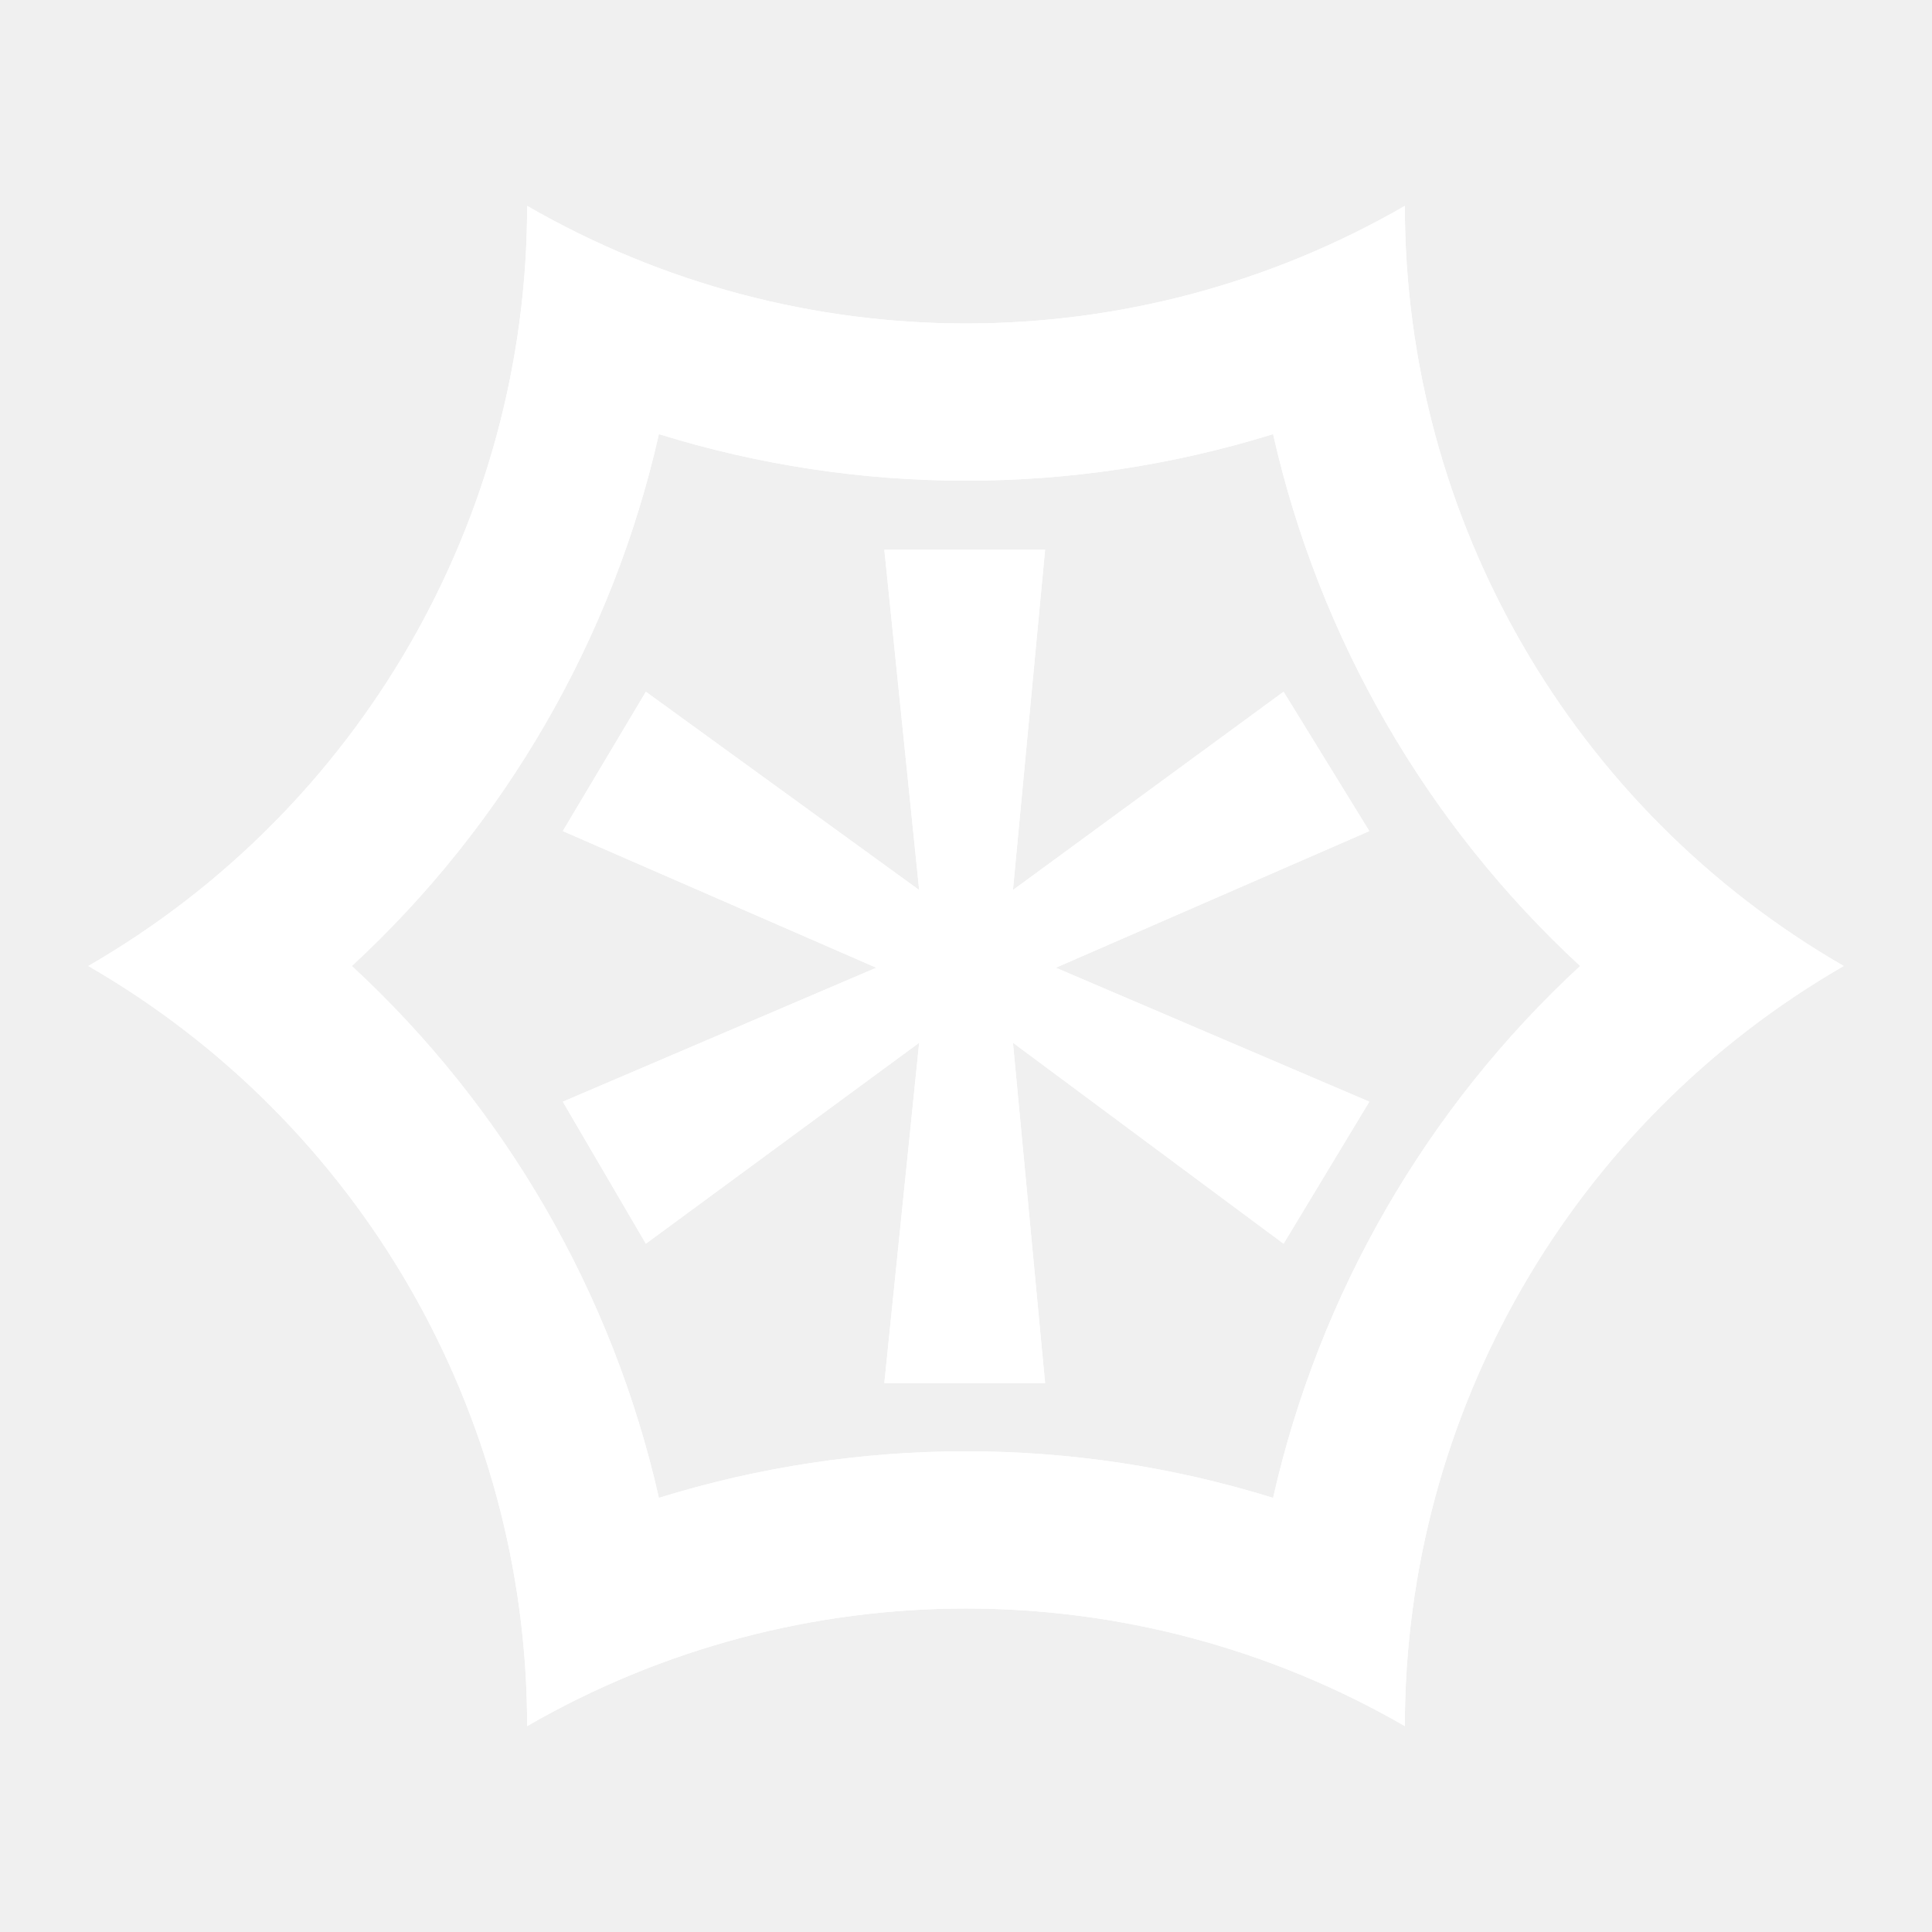
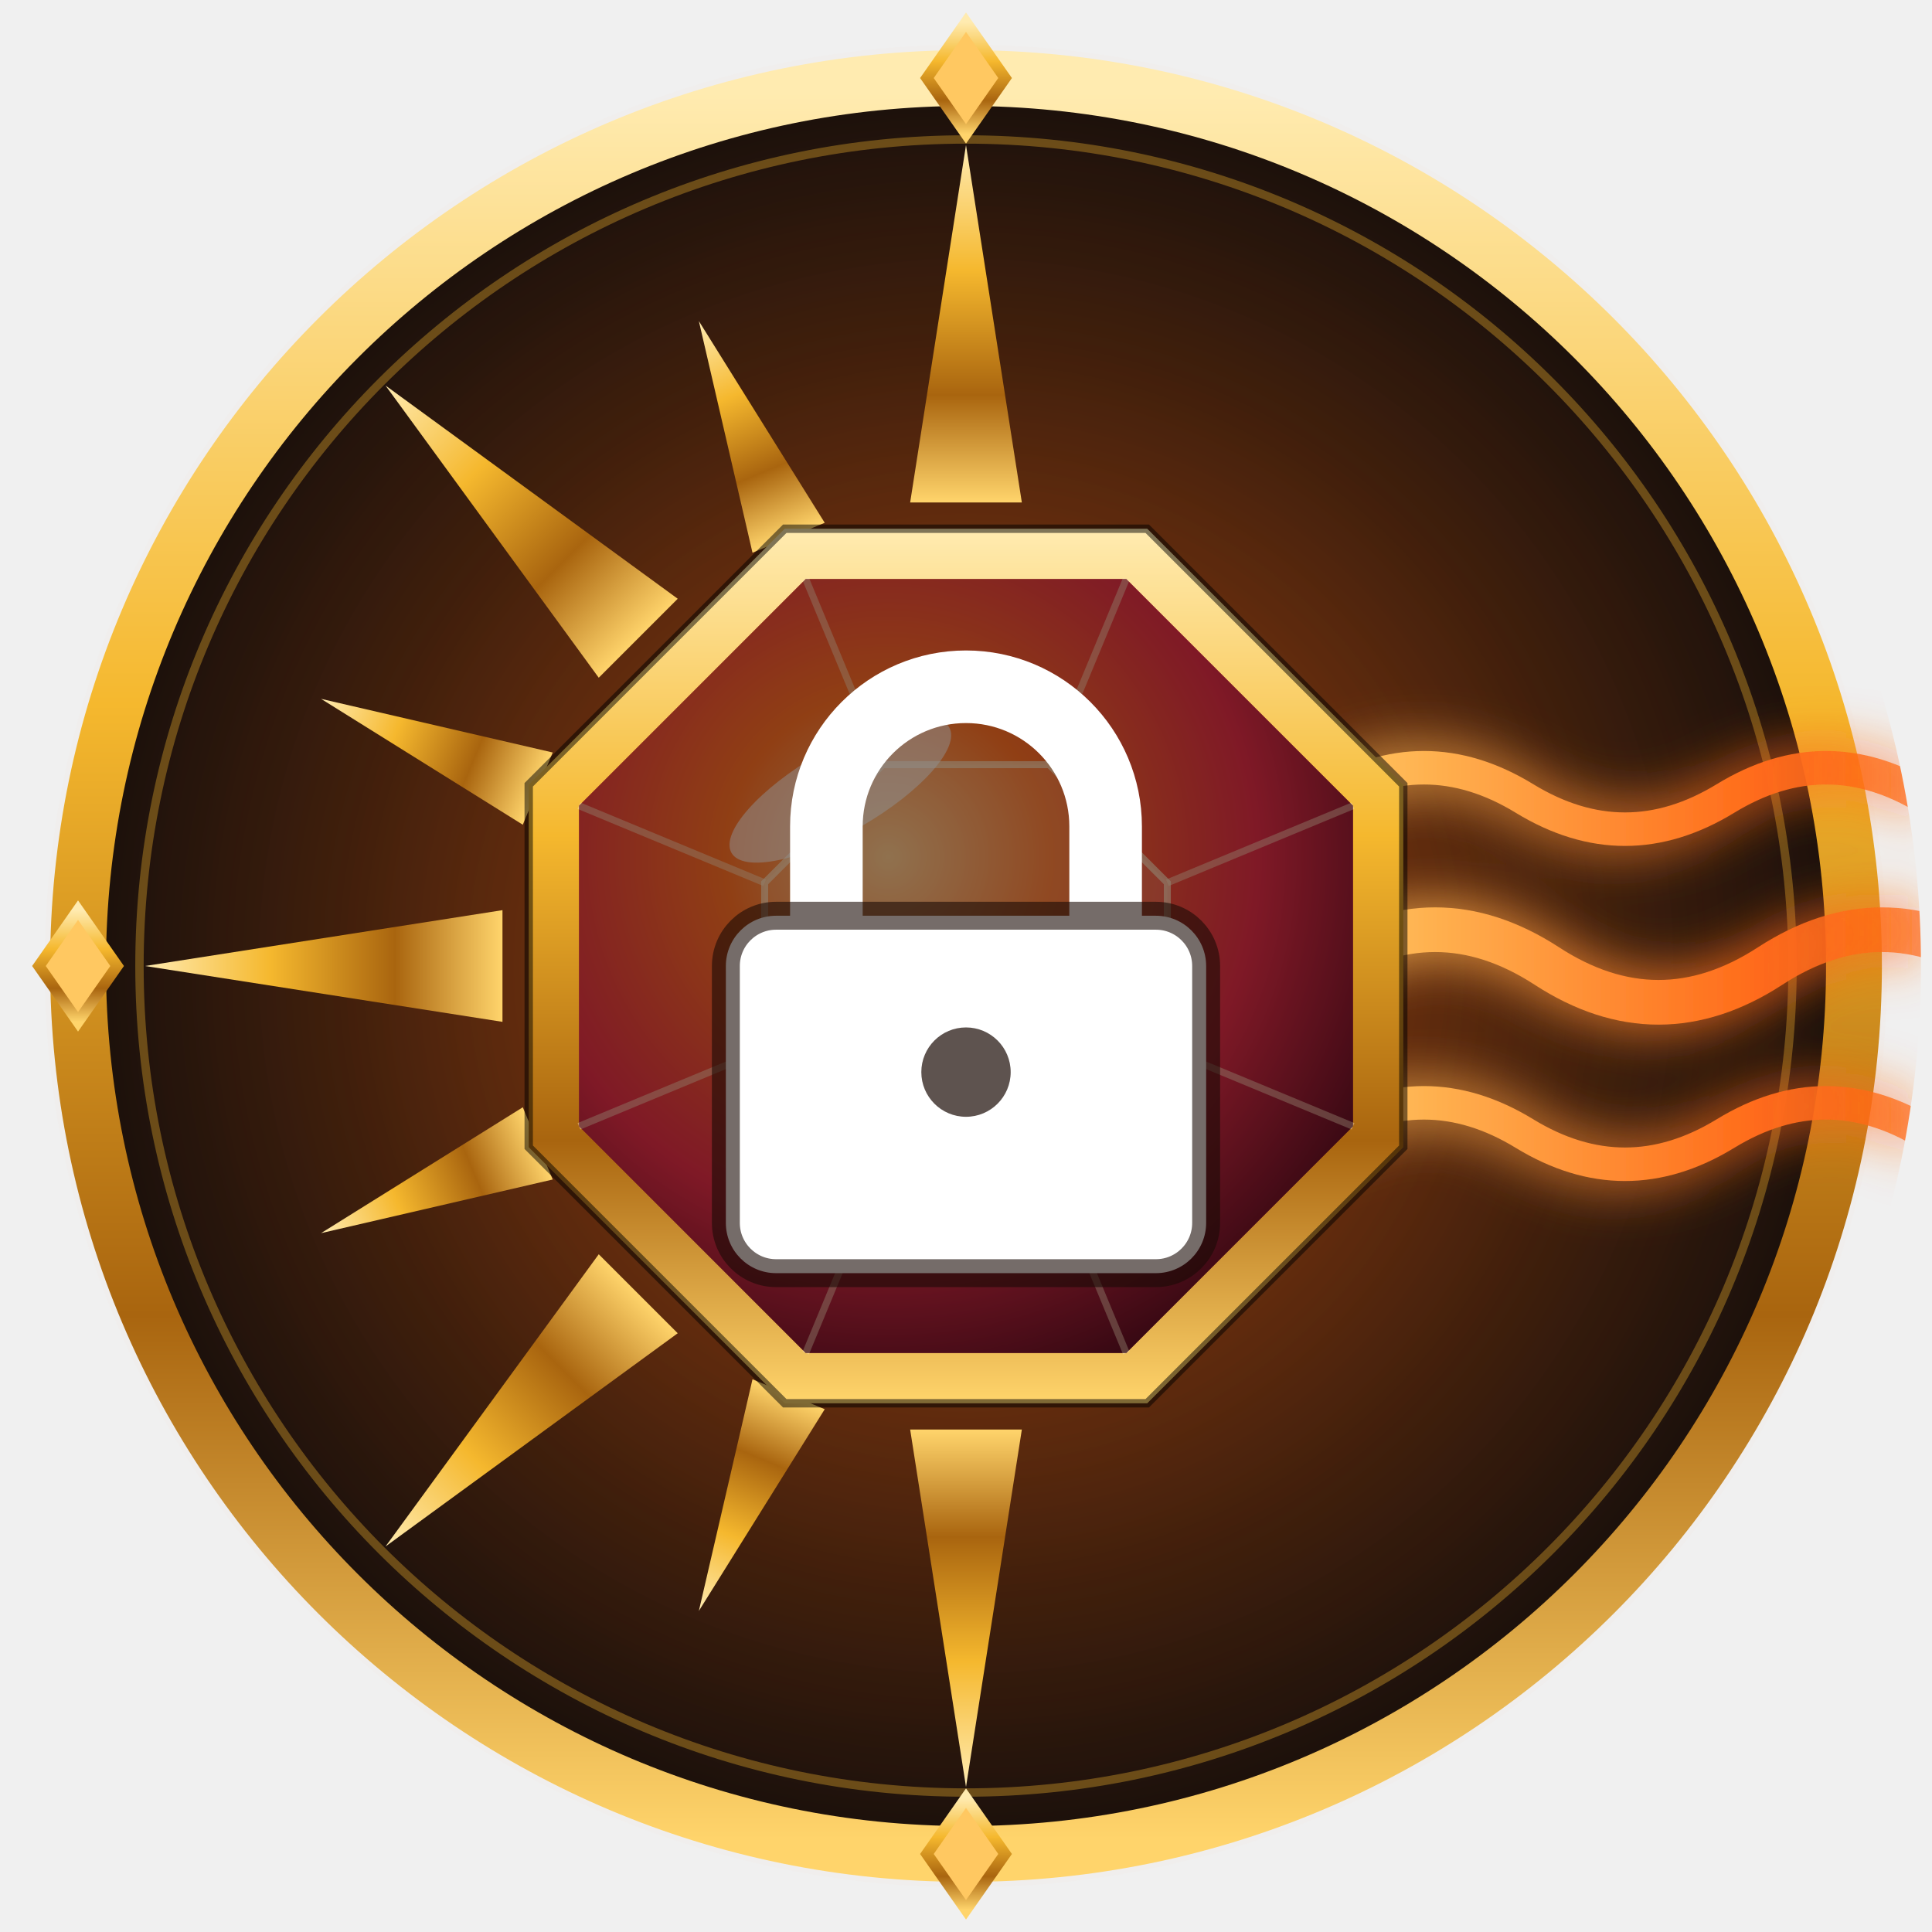
- <svg xmlns="http://www.w3.org/2000/svg" width="100%" height="100%" viewBox="0 0 1024 1024" version="1.1" xml:space="preserve" style="fill-rule:evenodd;clip-rule:evenodd;stroke-linejoin:round;stroke-miterlimit:2;">
-   <g transform="matrix(1,0,0,1,-3264,0)">
-     <g id="ICON_LOCK" transform="matrix(1,0,0,1,3264,0)">
-       <rect x="0" y="0" width="1024" height="1024" style="fill:none;" />
-       <g id="apollo.afdesign" transform="matrix(1,0,0,1,512,512)">
-         <g transform="matrix(1,0,0,1,-512,-512)">
-           <clipPath id="_clip1">
-             <rect x="0" y="0" width="1024" height="1024" />
-           </clipPath>
-           <g clip-path="url(#_clip1)">
-             <g>
-               <g transform="matrix(1.27997,0,0,1.27997,-143.345,-143.345)">
-                 <g transform="matrix(1.26917,-0.732758,0.732758,1.26917,-512.989,237.355)">
-                   <path d="M512,264C556.301,340.731 638.172,388 726.774,388C682.473,464.731 682.473,559.269 726.774,636C638.172,636 556.301,683.269 512,760C467.699,683.269 385.828,636 297.226,636C341.527,559.269 341.527,464.731 297.226,388C385.828,388 467.699,340.731 512,264ZM512,338.465C471.86,381.904 419.404,412.19 361.715,425.233C379.264,481.715 379.264,542.285 361.715,598.767C419.404,611.81 471.86,642.096 512,685.535C552.14,642.096 604.596,611.81 662.285,598.767C644.736,542.285 644.736,481.715 662.285,425.233C604.596,412.19 552.14,381.904 512,338.465Z" style="fill:white;" />
-                 </g>
-                 <g transform="matrix(1.26917,-0.732758,0.732758,1.26917,-512.989,237.355)">
-                   <path d="M512,264C556.301,340.731 638.172,388 726.774,388C682.473,464.731 682.473,559.269 726.774,636C638.172,636 556.301,683.269 512,760C467.699,683.269 385.828,636 297.226,636C341.527,559.269 341.527,464.731 297.226,388C385.828,388 467.699,340.731 512,264ZM512,338.465C471.86,381.904 419.404,412.19 361.715,425.233C379.264,481.715 379.264,542.285 361.715,598.767C419.404,611.81 471.86,642.096 512,685.535C552.14,642.096 604.596,611.81 662.285,598.767C644.736,542.285 644.736,481.715 662.285,425.233C604.596,412.19 552.14,381.904 512,338.465Z" style="fill:white;" />
-                 </g>
-               </g>
-             </g>
-           </g>
-         </g>
+ <svg xmlns="http://www.w3.org/2000/svg" viewBox="0 0 1024 1024" width="1024" height="1024">
+   <defs>
+     <radialGradient id="hBg" cx="50%" cy="50%" r="72%">
+       <stop offset="0" stop-color="#3A1A06" />
+       <stop offset=".5" stop-color="#160E09" />
+       <stop offset="1" stop-color="#0A0B0F" />
+     </radialGradient>
+     <radialGradient id="sBg" cx="50%" cy="50%" r="72%">
+       <stop offset="0" stop-color="#0B2346" />
+       <stop offset=".5" stop-color="#0C111D" />
+       <stop offset="1" stop-color="#0A0B0F" />
+     </radialGradient>
+     <radialGradient id="lBg" cx="50%" cy="45%" r="75%">
+       <stop offset="0" stop-color="#16131A" />
+       <stop offset="1" stop-color="#0A0B0F" />
+     </radialGradient>
+     <radialGradient id="hGlow">
+       <stop offset="0" stop-color="#FF6B1A" stop-opacity=".55" />
+       <stop offset="1" stop-color="#FF6B1A" stop-opacity="0" />
+     </radialGradient>
+     <radialGradient id="sGlow">
+       <stop offset="0" stop-color="#5CE1FF" stop-opacity=".45" />
+       <stop offset="1" stop-color="#2F5BFF" stop-opacity="0" />
+     </radialGradient>
+     <linearGradient id="gold" x1="0" y1="0" x2="0" y2="1">
+       <stop offset="0" stop-color="#FFEBB0" />
+       <stop offset=".35" stop-color="#F5B82E" />
+       <stop offset=".7" stop-color="#A9650F" />
+       <stop offset="1" stop-color="#FFD46B" />
+     </linearGradient>
+     <linearGradient id="silver" x1="0" y1="0" x2="0" y2="1">
+       <stop offset="0" stop-color="#FFFFFF" />
+       <stop offset=".35" stop-color="#D9DEE8" />
+       <stop offset=".7" stop-color="#7C879C" />
+       <stop offset="1" stop-color="#EEF2FA" />
+     </linearGradient>
+     <linearGradient id="moon" x1="0" y1="0" x2="1" y2="1">
+       <stop offset="0" stop-color="#FFFFFF" />
+       <stop offset=".45" stop-color="#D9DEE8" />
+       <stop offset="1" stop-color="#8E99B0" />
+     </linearGradient>
+     <radialGradient id="ruby" cx="40%" cy="36%" r="70%">
+       <stop offset="0" stop-color="#FFC27A" />
+       <stop offset=".3" stop-color="#FF6B1A" />
+       <stop offset=".68" stop-color="#E0263B" />
+       <stop offset="1" stop-color="#5E0818" />
+     </radialGradient>
+     <radialGradient id="sapphire" cx="40%" cy="36%" r="70%">
+       <stop offset="0" stop-color="#C8F6FF" />
+       <stop offset=".3" stop-color="#5CE1FF" />
+       <stop offset=".68" stop-color="#2F5BFF" />
+       <stop offset="1" stop-color="#121A5A" />
+     </radialGradient>
+     <linearGradient id="emit" gradientUnits="userSpaceOnUse" x1="640" y1="0" x2="985" y2="0">
+       <stop offset="0" stop-color="#FFC861" />
+       <stop offset=".45" stop-color="#FF6B1A" />
+       <stop offset="1" stop-color="#FF6B1A" stop-opacity="0" />
+     </linearGradient>
+     <linearGradient id="recv" gradientUnits="userSpaceOnUse" x1="40" y1="0" x2="320" y2="0">
+       <stop offset="0" stop-color="#FF6B1A" stop-opacity="0" />
+       <stop offset=".3" stop-color="#FF6B1A" stop-opacity=".85" />
+       <stop offset=".7" stop-color="#5CE1FF" />
+       <stop offset="1" stop-color="#C8F6FF" />
+     </linearGradient>
+     <linearGradient id="bridge" gradientUnits="userSpaceOnUse" x1="680" y1="0" x2="1340" y2="0">
+       <stop offset="0" stop-color="#FFC861" />
+       <stop offset=".3" stop-color="#FF6B1A" />
+       <stop offset=".7" stop-color="#5CE1FF" />
+       <stop offset="1" stop-color="#C8F6FF" />
+     </linearGradient>
+     <filter id="glow" filterUnits="userSpaceOnUse" x="-1024" y="-1024" width="4096" height="3072">
+       <feGaussianBlur stdDeviation="10" result="b" />
+       <feMerge>
+         <feMergeNode in="b" />
+         <feMergeNode in="SourceGraphic" />
+       </feMerge>
+     </filter>
+     <clipPath id="emblemClip">
+       <circle cx="512" cy="512" r="342" />
+     </clipPath>
+     <clipPath id="roundTile">
+       <rect width="1024" height="1024" rx="230" />
+     </clipPath>
+   </defs>
+   <g transform="translate(512 512) scale(1.48) translate(-512 -512)">
+     <circle cx="512" cy="512" r="318" fill="url(#hBg)" />
+     <g clip-path="url(#emblemClip)">
+       <circle cx="512" cy="512" r="330" fill="url(#hGlow)" />
+       <polygon points="512,218 532,346 492,346" fill="url(#gold)" transform="rotate(0 512 512)" />
+       <polygon points="512,262 526,346 498,346" fill="url(#gold)" transform="rotate(-22.5 512 512)" />
+       <polygon points="512,218 532,346 492,346" fill="url(#gold)" transform="rotate(-45 512 512)" />
+       <polygon points="512,262 526,346 498,346" fill="url(#gold)" transform="rotate(-67.5 512 512)" />
+       <polygon points="512,218 532,346 492,346" fill="url(#gold)" transform="rotate(-90 512 512)" />
+       <polygon points="512,262 526,346 498,346" fill="url(#gold)" transform="rotate(-112.5 512 512)" />
+       <polygon points="512,218 532,346 492,346" fill="url(#gold)" transform="rotate(-135 512 512)" />
+       <polygon points="512,262 526,346 498,346" fill="url(#gold)" transform="rotate(-157.5 512 512)" />
+       <polygon points="512,218 532,346 492,346" fill="url(#gold)" transform="rotate(-180 512 512)" />
+       <circle cx="512" cy="512" r="318" fill="none" stroke="url(#gold)" stroke-width="20" />
+       <circle cx="512" cy="512" r="296" fill="none" stroke="#F5B82E" stroke-opacity=".35" stroke-width="3" />
+       <g filter="url(#glow)" stroke="url(#emit)" stroke-linecap="round" fill="none">
+         <path d="M 640 452 q 36 -22 72 0 t 72 0 t 72 0 t 72 0" stroke-width="12" />
+         <path d="M 640 512 q 40 -26 80 0 t 80 0 t 80 0 t 80 0" stroke-width="16" />
+         <path d="M 640 572 q 36 -22 72 0 t 72 0 t 72 0 t 72 0" stroke-width="12" />
      </g>
-       <g>
-         <g transform="matrix(9.87655,0,0,9.87655,-36569.9,-4193.99)">
-           <g transform="matrix(143.793,0,0,143.793,3726,564)">
-             <path d="M0.349,-0.558L0.317,-0.505L0.216,-0.58L0.228,-0.453L0.168,-0.453L0.181,-0.58L0.079,-0.505L0.048,-0.558L0.165,-0.608L0.048,-0.659L0.079,-0.711L0.181,-0.637L0.168,-0.764L0.228,-0.764L0.216,-0.637L0.317,-0.711L0.349,-0.659L0.232,-0.608L0.349,-0.558Z" style="fill:white;fill-rule:nonzero;" />
-           </g>
-         </g>
-         <g transform="matrix(9.87655,0,0,9.87655,-36569.9,-4193.99)">
-           <g transform="matrix(143.793,0,0,143.793,3726,564)">
-             <path d="M0.349,-0.558L0.317,-0.505L0.216,-0.58L0.228,-0.453L0.168,-0.453L0.181,-0.58L0.079,-0.505L0.048,-0.558L0.165,-0.608L0.048,-0.659L0.079,-0.711L0.181,-0.637L0.168,-0.764L0.228,-0.764L0.216,-0.637L0.317,-0.711L0.349,-0.659L0.232,-0.608L0.349,-0.558Z" style="fill:white;fill-rule:nonzero;" />
-           </g>
-         </g>
-       </g>
+       <polygon points="512,174 526,194 512,214 498,194" fill="#FFC861" stroke="url(#gold)" stroke-width="4" />
+       <polygon points="512,810 526,830 512,850 498,830" fill="#FFC861" stroke="url(#gold)" stroke-width="4" />
+       <polygon points="194,492 208,512 194,532 180,512" fill="#FFC861" stroke="url(#gold)" stroke-width="4" />
+       <polygon points="668.6,576.9 576.9,668.6 447.1,668.6 355.4,576.9 355.4,447.1 447.1,355.4 576.9,355.4 668.6,447.1" fill="url(#gold)" stroke="#000" stroke-opacity=".5" stroke-width="3" />
+       <polygon points="650.6,569.4 569.4,650.6 454.6,650.6 373.4,569.4 373.4,454.6 454.6,373.4 569.4,373.4 650.6,454.6" fill="url(#ruby)" />
+       <line x1="650.6" y1="569.4" x2="584.1" y2="541.8" stroke="#FFE0B8" stroke-opacity=".45" stroke-width="2.5" />
+       <line x1="569.4" y1="650.6" x2="541.8" y2="584.1" stroke="#FFE0B8" stroke-opacity=".45" stroke-width="2.5" />
+       <line x1="454.6" y1="650.6" x2="482.2" y2="584.1" stroke="#FFE0B8" stroke-opacity=".45" stroke-width="2.5" />
+       <line x1="373.4" y1="569.4" x2="439.9" y2="541.8" stroke="#FFE0B8" stroke-opacity=".45" stroke-width="2.5" />
+       <line x1="373.4" y1="454.6" x2="439.9" y2="482.2" stroke="#FFE0B8" stroke-opacity=".45" stroke-width="2.5" />
+       <line x1="454.6" y1="373.4" x2="482.2" y2="439.9" stroke="#FFE0B8" stroke-opacity=".45" stroke-width="2.5" />
+       <line x1="569.4" y1="373.4" x2="541.8" y2="439.9" stroke="#FFE0B8" stroke-opacity=".45" stroke-width="2.5" />
+       <line x1="650.6" y1="454.6" x2="584.1" y2="482.2" stroke="#FFE0B8" stroke-opacity=".45" stroke-width="2.5" />
+       <polygon points="584.1,541.8 541.8,584.1 482.2,584.1 439.9,541.8 439.9,482.2 482.2,439.9 541.8,439.9 584.1,482.2" fill="#FFE0B8" fill-opacity=".16" stroke="#FFE0B8" stroke-opacity=".65" stroke-width="2.5" />
+       <ellipse cx="467" cy="449" rx="45" ry="15" transform="rotate(-30 467 449)" fill="#fff" fill-opacity=".5" />
    </g>
+     <polygon points="650.6,569.4 569.4,650.6 454.6,650.6 373.4,569.4 373.4,454.6 454.6,373.4 569.4,373.4 650.6,454.6" fill="#0A0B0F" fill-opacity=".45" />
+     <path d="M 462 500 V 462 a 50 50 0 0 1 100 0 V 500" fill="none" stroke="#fff" stroke-width="26" />
+     <rect x="426" y="494" width="172" height="128" rx="18" fill="#fff" stroke="#1A0A05" stroke-opacity=".6" stroke-width="10" />
+     <circle cx="512" cy="550" r="16" fill="#1A0A05" fill-opacity=".7" />
  </g>
</svg>
